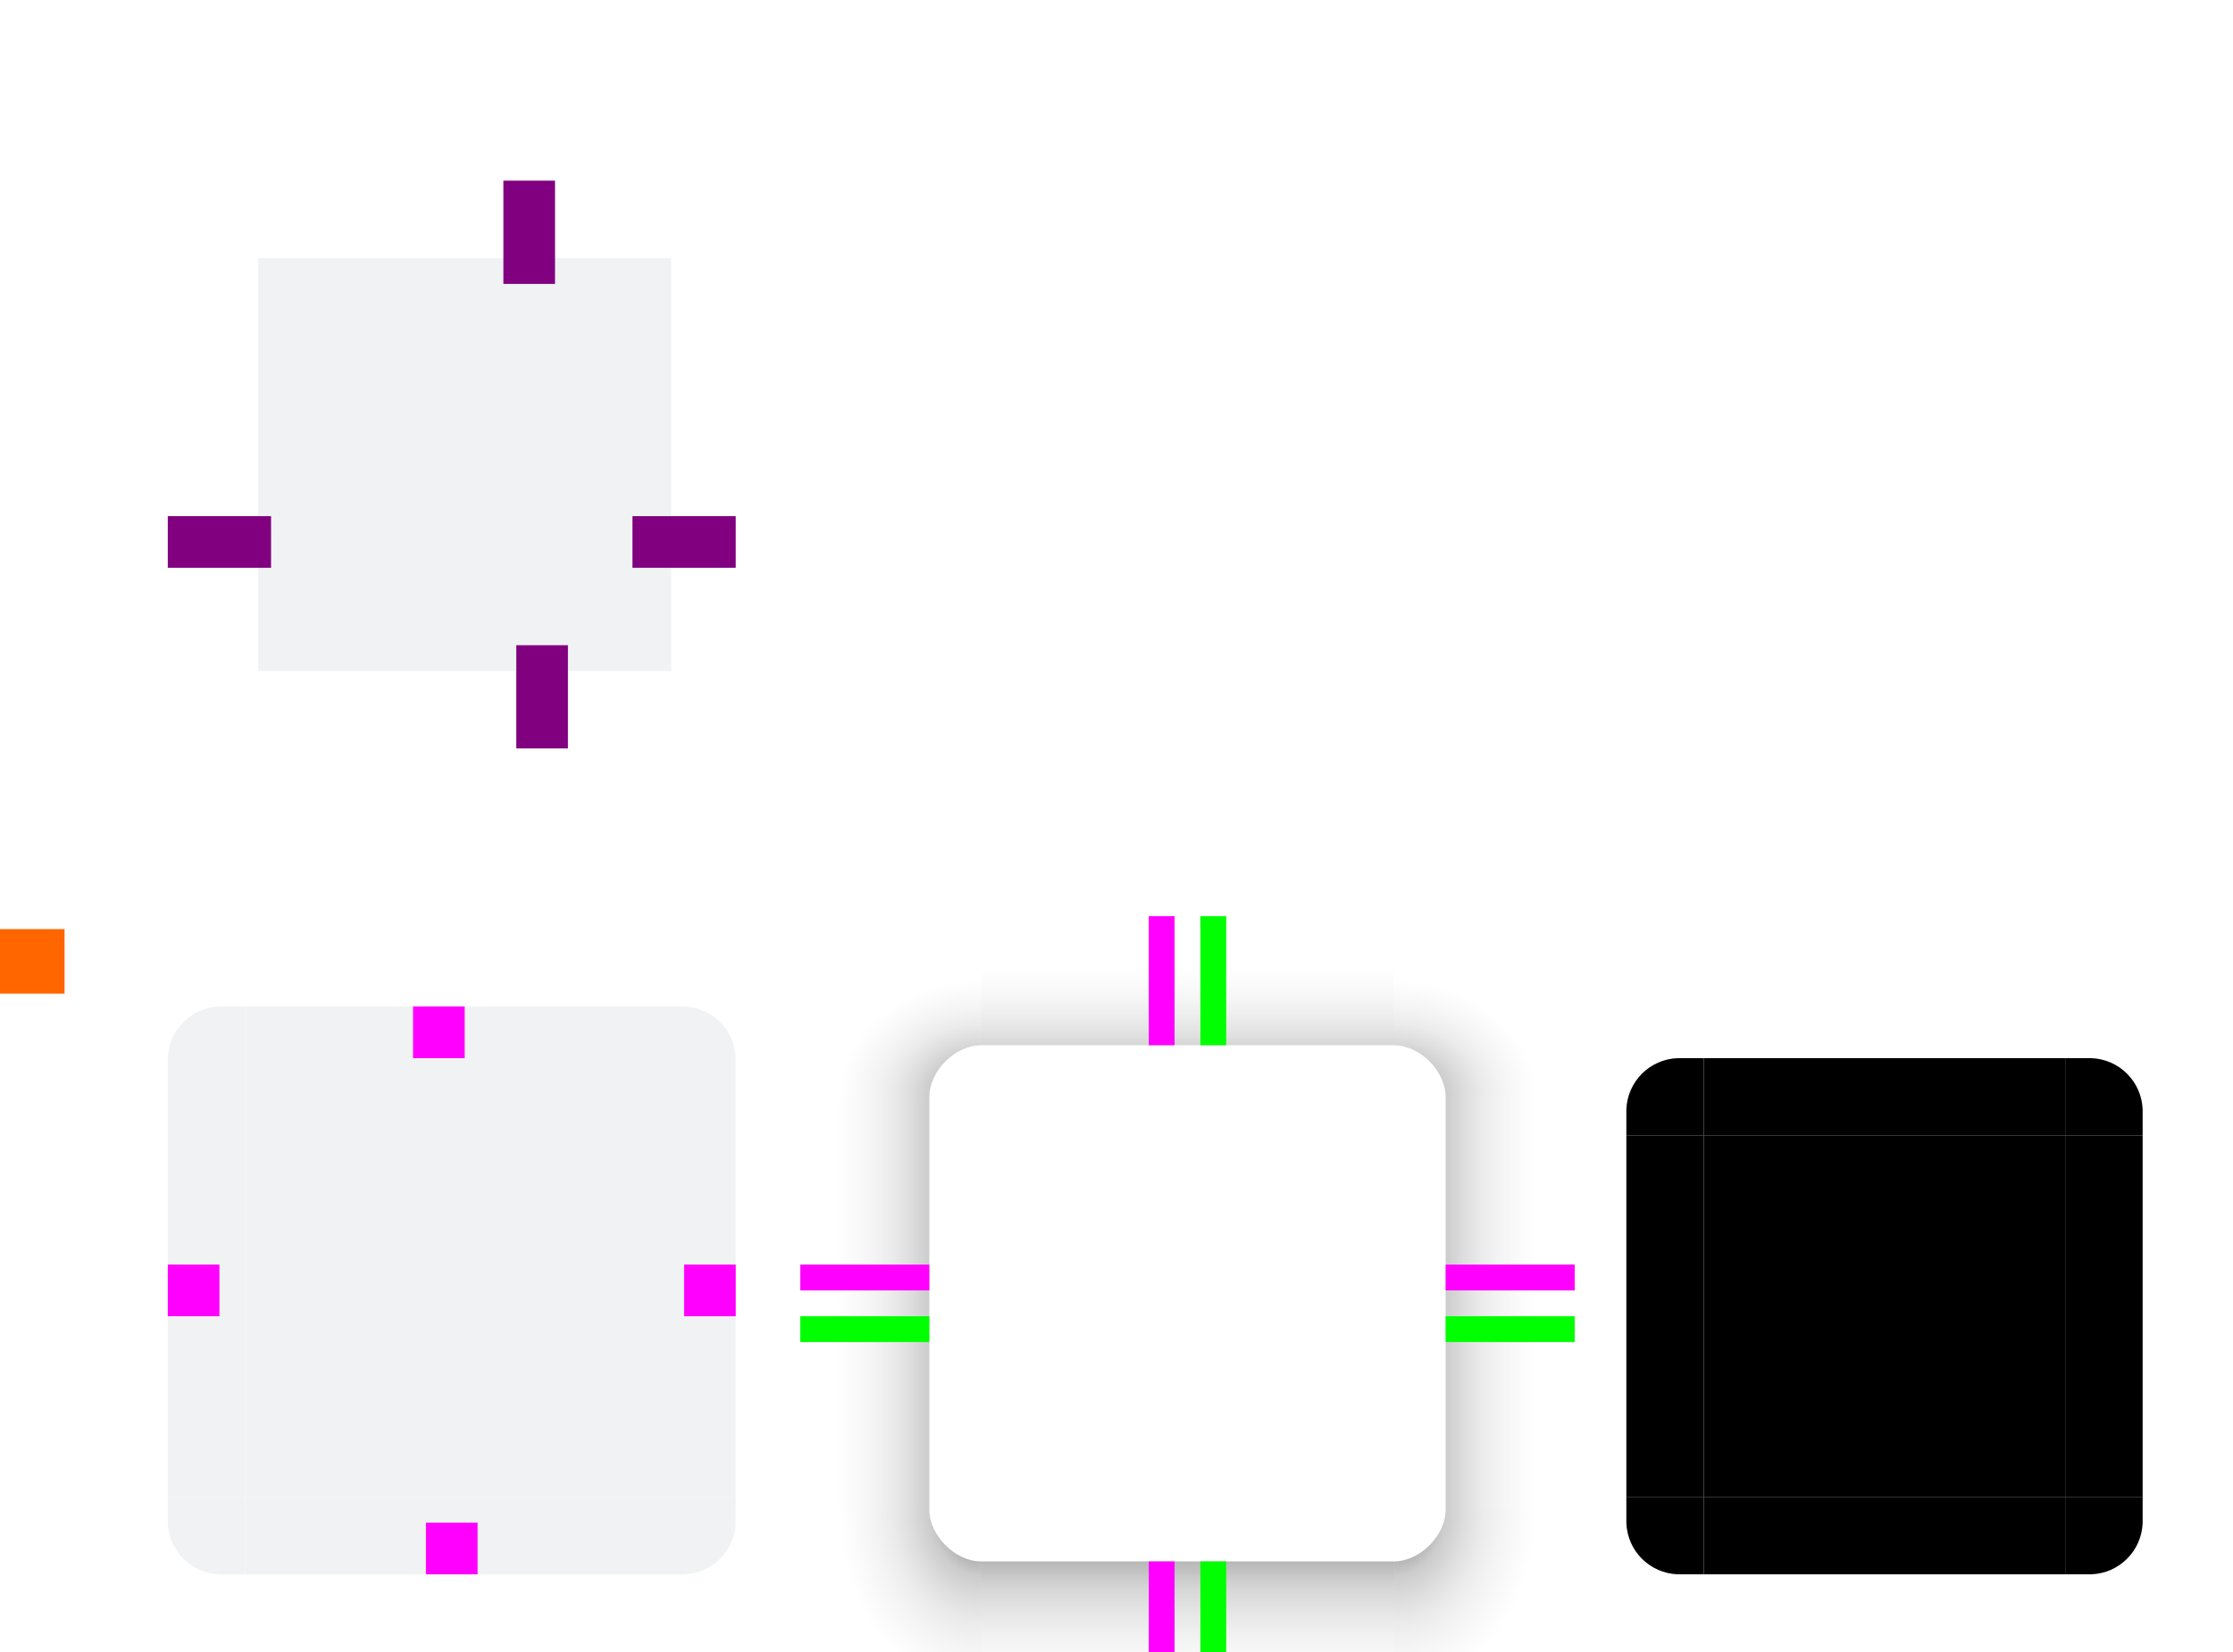
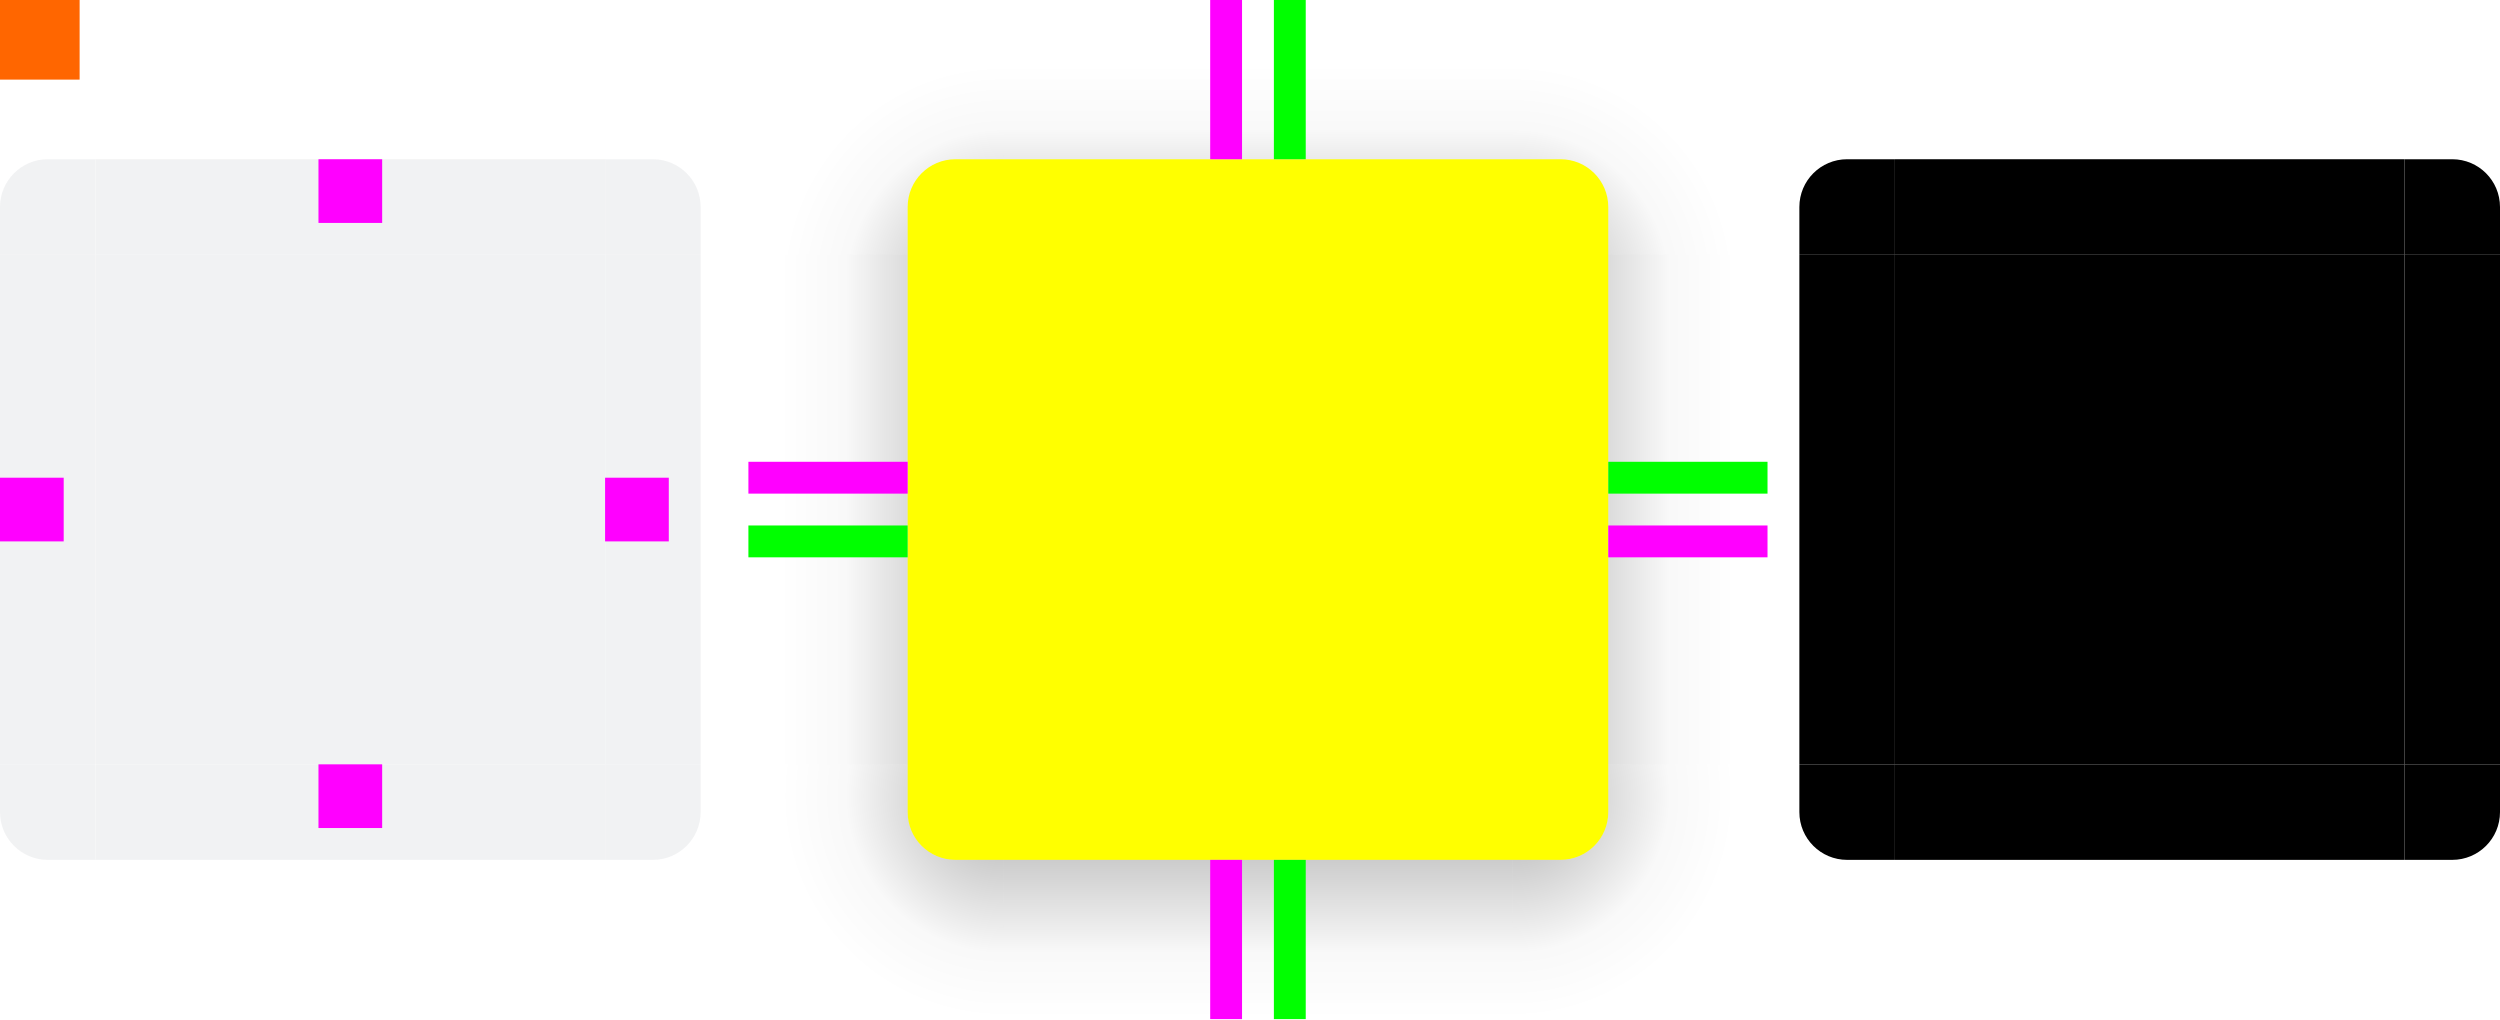
- <svg xmlns="http://www.w3.org/2000/svg" xmlns:xlink="http://www.w3.org/1999/xlink" width="173" height="128" viewBox="0 0 173 128" id="svg2" version="1.1">
-   <style type="text/css" id="current-color-scheme">
-       .ColorScheme-Text {
-         color:#31363b;
-         stop-color:#31363b;
-       }
-       .ColorScheme-Background {
-         color:#eff0f1;
-         stop-color:#eff0f1;
-       }
-       .ColorScheme-Highlight {
-         color:#3daee9;
-         stop-color:#3daee9;
-       }
-       .ColorScheme-ViewText {
-         color:#31363b;
-         stop-color:#31363b;
-       }
-       .ColorScheme-ViewBackground {
-         color:#fcfcfc;
-         stop-color:#fcfcfc;
-       }
-       .ColorScheme-ViewHover {
-         color:#93cee9;
-         stop-color:#93cee9;
-       }
-       .ColorScheme-ViewFocus{
-         color:#3daee9;
-         stop-color:#3daee9;
-       }
-       .ColorScheme-ButtonText {
-         color:#31363b;
-         stop-color:#31363b;
-       }
-       .ColorScheme-ButtonBackground {
-         color:#eff0f1;
-         stop-color:#eff0f1;
-       }
-       .ColorScheme-ButtonHover {
-         color:#93cee9;
-         stop-color:#93cee9;
-       }
-       .ColorScheme-ButtonFocus{
-         color:#3daee9;
-         stop-color:#3daee9;
-       }
-       </style>
-   <defs id="defs4">
-     <style type="text/css" id="style22">
-       .ColorScheme-Text {
-         color:#31363b;
-       }
-       .ColorScheme-Background {
-         color:#eff0f1;
-       }
-       .ColorScheme-Highlight {
-         color:#3daee9;
-       }
-       .ColorScheme-ViewText {
-         color:#31363b;
-       }
-       .ColorScheme-ViewBackground {
-         color:#fcfcfc;
-       }
-       .ColorScheme-ViewHover {
-         color:#93cee9;
-       }
-       .ColorScheme-ViewFocus{
-         color:#3daee9;
-       }
-       .ColorScheme-ButtonText {
-         color:#31363b;
-       }
-       .ColorScheme-ButtonBackground {
-         color:#eff0f1;
-       }
-       .ColorScheme-ButtonHover {
-         color:#93cee9;
-       }
-       .ColorScheme-ButtonFocus{
-         color:#3daee9;
-       }
-       </style>
-     <style id="current-color-scheme-2" type="text/css">
-       .ColorScheme-Text {
-         color:#7B7C7E;
-       }
-       .ColorScheme-Background{
-         color:#EFF0F1;
-       }
-       .ColorScheme-Highlight{
-         color:#3DAEE6;
-       }
-       .ColorScheme-ViewText {
-         color:#7B7C7E;
-       }
-       .ColorScheme-ViewBackground{
-         color:#FCFCFC;
-       }
-       .ColorScheme-ViewHover {
-         color:#3DAEE6;
-       }
-       .ColorScheme-ViewFocus{
-         color:#1E92FF;
-       }
-       .ColorScheme-ButtonText {
-         color:#7B7C7E;
-       }
-       .ColorScheme-ButtonBackground{
-         color:#EFF0F1;
-       }
-       .ColorScheme-ButtonHover {
-         color:#3DAEE6;
-       }
-       .ColorScheme-ButtonFocus{
-         color:#1E92FF;
-       }
- </style>
-     <linearGradient id="linearGradient3828-0">
-       <stop id="stop3830-7" offset="0" style="stop-color:#232629;stop-opacity:0.239" />
-       <stop style="stop-color:#1a1c1e;stop-opacity:0.239" offset="0.33" id="stop3836-9" />
-       <stop style="stop-color:#111314;stop-opacity:0.098" offset="0.66" id="stop3832-0" />
-       <stop id="stop3834-0" offset="1" style="stop-color:#000000;stop-opacity:0;" />
+ <svg xmlns="http://www.w3.org/2000/svg" xmlns:xlink="http://www.w3.org/1999/xlink" id="svg2" height="64" viewBox="0 0 157 64" width="157" version="1.1">
+   <defs id="defs15">
+     <style type="text/css" id="current-color-scheme">
+             .ColorScheme-Text {
+                 color:#232629;
+                 stop-color:#232629;
+             }
+             .ColorScheme-Background {
+                 color:#eff0f1;
+                 stop-color:#eff0f1;
+             }
+         </style>
+     <linearGradient id="shadow-side" gradientUnits="userSpaceOnUse">
+       <stop id="stop1762" offset="0" style="stop-color:#000;stop-opacity:.2" />
+       <stop id="stop1760" offset=".333" style="stop-color:#000;stop-opacity:.1" />
+       <stop id="stop1758" offset=".5" style="stop-color:#000;stop-opacity:.05" />
+       <stop id="stop1756" offset=".583" style="stop-color:#000;stop-opacity:.025" />
+       <stop id="stop1754" offset="1" style="stop-color:#000;stop-opacity:0" />
    </linearGradient>
-     <linearGradient id="linearGradient3809-3">
-       <stop id="stop3811-1" offset="0" style="stop-color:#232629;stop-opacity:0.239;" />
-       <stop style="stop-color:#111314;stop-opacity:0.098;" offset="0.5" id="stop3817-3" />
-       <stop id="stop3815-2" offset="1" style="stop-color:#000000;stop-opacity:0;" />
+     <linearGradient id="shadow-corner" gradientUnits="userSpaceOnUse">
+       <stop id="stop11958" offset="0" style="stop-color:#000;stop-opacity:1" />
+       <stop id="stop11960" offset=".286" style="stop-color:#000;stop-opacity:.2" />
+       <stop id="stop11962" offset=".524" style="stop-color:#000;stop-opacity:.1" />
+       <stop id="stop11966" offset=".643" style="stop-color:#000;stop-opacity:.05" />
+       <stop id="stop11968" offset=".702" style="stop-color:#000;stop-opacity:.025" />
+       <stop id="stop11970" offset="1" style="stop-color:#000;stop-opacity:0" />
    </linearGradient>
-     <linearGradient xlink:href="#linearGradient2457" id="linearGradient2429" gradientUnits="userSpaceOnUse" gradientTransform="matrix(4.31943,0,0,3.455571,787.6488,-766.2861)" x1="27.715" y1="195.13" x2="29.104" y2="195.13" />
-     <linearGradient id="linearGradient2457">
-       <stop style="stop-color:#000000;stop-opacity:0" offset="0" id="stop2445" />
-       <stop style="stop-color:#000000;stop-opacity:0.016" offset="0.2" id="stop2447" />
-       <stop style="stop-color:#000000;stop-opacity:0.035" offset="0.4" id="stop2449" />
-       <stop style="stop-color:#000000;stop-opacity:0.067" offset="0.6" id="stop2451" />
-       <stop style="stop-color:#000000;stop-opacity:0.102" offset="0.8" id="stop2453" />
-       <stop style="stop-color:#000000;stop-opacity:0.161" offset="1" id="stop2455" />
-     </linearGradient>
-     <linearGradient xlink:href="#linearGradient2597" id="linearGradient2477" gradientUnits="userSpaceOnUse" gradientTransform="matrix(7.559086,0,0,3.455568,-1173.363,-582.2857)" x1="27.781" y1="194.998" x2="29.104" y2="194.998" />
-     <linearGradient id="linearGradient2597">
-       <stop style="stop-color:#000000;stop-opacity:0" offset="0" id="stop2585" />
-       <stop style="stop-color:#000000;stop-opacity:0.016" offset="0.2" id="stop2587" />
-       <stop style="stop-color:#000000;stop-opacity:0.047" offset="0.4" id="stop2589" />
-       <stop style="stop-color:#000000;stop-opacity:0.098" offset="0.6" id="stop2591" />
-       <stop style="stop-color:#000000;stop-opacity:0.165" offset="0.8" id="stop2593" />
-       <stop style="stop-color:#000000;stop-opacity:0.282" offset="1" id="stop2595" />
-     </linearGradient>
-     <linearGradient xlink:href="#linearGradient2407" id="linearGradient2425" gradientUnits="userSpaceOnUse" gradientTransform="matrix(5.399308,0,0,3.455566,-269.1425,-1607.648)" x1="27.808" y1="195.13" x2="29.104" y2="195.13" />
-     <linearGradient id="linearGradient2407">
-       <stop style="stop-color:#000000;stop-opacity:0" offset="0" id="stop2403" />
-       <stop style="stop-color:#000000;stop-opacity:0.02" offset="0.2" id="stop2417" />
-       <stop style="stop-color:#000000;stop-opacity:0.043" offset="0.4" id="stop2415" />
-       <stop style="stop-color:#000000;stop-opacity:0.078" offset="0.6" id="stop2413" />
-       <stop style="stop-color:#000000;stop-opacity:0.133" offset="0.8" id="stop2411" />
-       <stop style="stop-color:#000000;stop-opacity:0.2" offset="1" id="stop2405" />
-     </linearGradient>
-     <linearGradient xlink:href="#linearGradient2407" id="linearGradient2409" x1="27.781" y1="194.998" x2="29.104" y2="194.998" gradientUnits="userSpaceOnUse" gradientTransform="matrix(5.399332,0,0,3.455558,-85.14303,259.0784)" />
-     <radialGradient xlink:href="#linearGradient2559" id="radialGradient2563" gradientUnits="userSpaceOnUse" gradientTransform="matrix(1.415953e-7,10.58267,-8.314997,4.9244435e-6,1702.127,626.4281)" cx="30.515" cy="191.717" fx="30.515" fy="191.717" r="1.323" />
-     <linearGradient id="linearGradient2559">
-       <stop style="stop-color:#000000;stop-opacity:0.604" offset="0" id="stop2545" />
-       <stop style="stop-color:#000000;stop-opacity:0.2" offset="0.365" id="stop2547" />
-       <stop style="stop-color:#000000;stop-opacity:0.133" offset="0.496" id="stop2549" />
-       <stop style="stop-color:#000000;stop-opacity:0.078" offset="0.626" id="stop2551" />
-       <stop style="stop-color:#000000;stop-opacity:0.043" offset="0.76" id="stop2553" />
-       <stop style="stop-color:#000000;stop-opacity:0.02" offset="0.88" id="stop2555" />
-       <stop style="stop-color:#000000;stop-opacity:0;" offset="1" id="stop2557" />
-     </linearGradient>
-     <radialGradient xlink:href="#linearGradient2559" id="radialGradient1237" gradientUnits="userSpaceOnUse" gradientTransform="matrix(-1.415953e-7,10.58267,8.314997,4.9244435e-6,-1518.127,626.4282)" cx="30.515" cy="191.717" fx="30.515" fy="191.717" r="1.323" />
-     <radialGradient xlink:href="#linearGradient2559" id="radialGradient1241" gradientUnits="userSpaceOnUse" gradientTransform="matrix(-3.0136119e-5,-6.803094,8.314997,-3.9925258e-5,-1518.126,1124.968)" cx="30.515" cy="191.717" fx="30.515" fy="191.717" r="1.323" />
-     <radialGradient xlink:href="#linearGradient2559" id="radialGradient1301" gradientUnits="userSpaceOnUse" gradientTransform="matrix(3.0136119e-5,-6.803094,-8.314997,-3.9925258e-5,1702.126,1124.968)" cx="30.515" cy="191.717" fx="30.515" fy="191.717" r="1.323" />
+     <linearGradient xlink:href="#shadow-side" id="linearGradient1734" gradientUnits="userSpaceOnUse" x1="16" y1="6" x2="16" y2="16" />
+     <linearGradient xlink:href="#shadow-side" id="linearGradient1984" gradientUnits="userSpaceOnUse" x1="12" y1="16" x2="2" y2="16" />
+     <linearGradient xlink:href="#shadow-side" id="linearGradient4945" gradientUnits="userSpaceOnUse" x1="16" y1="14" x2="16" y2="4" />
+     <linearGradient xlink:href="#shadow-side" id="linearGradient8667" gradientUnits="userSpaceOnUse" x1="4" y1="16" x2="14" y2="16" />
+     <radialGradient xlink:href="#shadow-corner" id="radialGradient3268" cx="95" cy="50" fx="95" fy="50" r="6.5" gradientUnits="userSpaceOnUse" gradientTransform="matrix(0,2.153846,-2.153846,0,107.6923,-202.6154)" />
+     <radialGradient xlink:href="#shadow-corner" id="radialGradient3268-4" cx="95" cy="50" fx="95" fy="50" r="6.5" gradientUnits="userSpaceOnUse" gradientTransform="matrix(0,2.153846,-2.153846,0,107.6923,-202.6154)" />
+     <radialGradient xlink:href="#shadow-corner" id="radialGradient3268-6" cx="93.143" cy="50" fx="93.143" fy="50" r="6.5" gradientUnits="userSpaceOnUse" gradientTransform="matrix(0,2.153846,-2.153846,0,107.6923,-202.6154)" />
+     <radialGradient xlink:href="#shadow-corner" id="radialGradient3268-6-6" cx="93.143" cy="50" fx="93.143" fy="50" r="6.5" gradientUnits="userSpaceOnUse" gradientTransform="matrix(0,2.153846,-2.153846,0,107.6923,-202.6154)" />
  </defs>
-   <g id="layer1" transform="translate(0,-832.3622)">
-     <rect style="opacity:0.85;fill:currentColor;fill-opacity:1;stroke:none" id="thick-center" width="32" height="32" x="20" y="852.362" class="ColorScheme-Background" />
-     <rect style="opacity:1;fill:#ff6600;fill-opacity:1;stroke:none" id="hint-tile-center" width="5" height="5" x="0" y="904.362" />
-     <g id="top">
-       <rect y="-51" x="-916.362" height="32" width="6" id="rect4152" style="opacity:0.85;fill:currentColor;fill-opacity:1;stroke:none" transform="matrix(0,-1,-1,0,0,0)" class="ColorScheme-Background" />
-     </g>
-     <g id="bottom">
-       <rect transform="rotate(90)" style="opacity:0.85;fill:currentColor;fill-opacity:1;stroke:none" id="rect4148" width="6" height="32" x="948.362" y="-51" class="ColorScheme-Background" />
-     </g>
-     <g id="left">
-       <rect transform="scale(-1,1)" style="opacity:0.85;fill:currentColor;fill-opacity:1;stroke:none" id="rect4144" width="6" height="32" x="-19" y="916.362" class="ColorScheme-Background" />
-     </g>
-     <g id="right">
-       <rect y="916.362" x="51" height="32" width="6" id="rect4140" style="opacity:0.85;fill:currentColor;fill-opacity:1;stroke:none" class="ColorScheme-Background" />
-     </g>
-     <g id="center">
-       <rect y="916.362" x="19" height="32" width="32" id="rect4401" style="opacity:1;fill:none;fill-opacity:1;stroke:none" />
-       <rect style="opacity:0.85;fill:currentColor;fill-opacity:1;stroke:none" id="rect4138" width="32" height="32" x="19" y="916.362" class="ColorScheme-Background" />
-     </g>
-     <rect style="fill:#ff00ff;fill-opacity:1;stroke:none;stroke-width:0.816" id="hint-top-margin" width="4" height="4" x="32" y="910.362" />
-     <rect y="950.362" x="33" height="4" width="4" id="hint-bottom-margin" style="fill:#ff00ff;fill-opacity:1;stroke:none;stroke-width:0.816" />
-     <rect y="-57" x="930.362" height="4" width="4" id="hint-right-margin" style="fill:#ff00ff;fill-opacity:1;stroke:none;stroke-width:0.816" transform="rotate(90)" />
-     <rect style="fill:#ff00ff;fill-opacity:1;stroke:none;stroke-width:0.816" id="hint-left-margin" width="4" height="4" x="930.362" y="-17" transform="rotate(90)" />
-     <rect style="fill:#00ff00;fill-opacity:1;stroke:none" id="hint-top-inset" width="4" height="1e-06" x="33" y="904.362" />
-     <rect y="954.362" x="33" height="1e-06" width="4" id="hint-bottom-inset" style="fill:#00ff00;fill-opacity:1;stroke:none" />
-     <rect style="fill:#00ff00;fill-opacity:1;stroke:none" id="hint-left-inset" width="4" height="1e-06" x="930.362" y="-13" transform="rotate(90)" />
-     <text id="text4270" y="134.595" x="195.142" style="font-style:normal;font-variant:normal;font-weight:bold;font-stretch:normal;font-size:14px;line-height:125%;font-family:'Gill Sans';text-align:justify;writing-mode:lr-tb;text-anchor:start;fill:#000000;fill-opacity:1;stroke:none" xml:space="preserve" />
-     <g style="opacity:0.979" transform="matrix(-0.75,0,0,0.75,130.3076,670.8414)" id="g3041" />
-     <rect y="914.362" x="132" height="6" width="28" style="opacity:1;fill:#000000;fill-opacity:1;stroke:none;stroke-width:0.928;stroke-linecap:round;stroke-linejoin:round;stroke-miterlimit:4;stroke-dasharray:none;stroke-dashoffset:0;stroke-opacity:1;paint-order:normal" id="mask-top" />
-     <rect y="920.362" x="132" height="28" width="28" style="opacity:1;fill:#000000;fill-opacity:1;stroke:none;stroke-width:2.005;stroke-linecap:round;stroke-linejoin:round;stroke-miterlimit:4;stroke-dasharray:none;stroke-dashoffset:0;stroke-opacity:1;paint-order:normal" id="mask-center" />
-     <rect transform="scale(1,-1)" y="-954.362" x="132" height="6" width="28" style="opacity:1;fill:#000000;fill-opacity:1;stroke:none;stroke-width:0.928;stroke-linecap:round;stroke-linejoin:round;stroke-miterlimit:4;stroke-dasharray:none;stroke-dashoffset:0;stroke-opacity:1;paint-order:normal" id="mask-bottom" />
-     <rect transform="rotate(90)" y="-132" x="920.362" height="6" width="28" style="opacity:1;fill:#000000;fill-opacity:1;stroke:none;stroke-width:0.928;stroke-linecap:round;stroke-linejoin:round;stroke-miterlimit:4;stroke-dasharray:none;stroke-dashoffset:0;stroke-opacity:1;paint-order:normal" id="mask-left" />
-     <rect transform="rotate(90)" y="-166" x="920.362" height="6" width="28" style="opacity:1;fill:#000000;fill-opacity:1;stroke:none;stroke-width:0.928;stroke-linecap:round;stroke-linejoin:round;stroke-miterlimit:4;stroke-dasharray:none;stroke-dashoffset:0;stroke-opacity:1;paint-order:normal" id="mask-right" />
-     <path class="ColorScheme-Background" style="opacity:0.85;fill:currentColor;stroke-width:2" d="m 17,910.362 c -2.183,0.067 -3.933,1.817 -4,4 v 2 h 6 v -6 z" id="topleft" />
-     <path id="topright" d="m 57,914.362 c -0.067,-2.183 -1.817,-3.933 -4,-4 h -2 v 6 h 6 z" style="opacity:0.85;fill:currentColor;stroke-width:2" class="ColorScheme-Background" />
-     <path class="ColorScheme-Background" style="opacity:0.85;fill:currentColor;stroke-width:2" d="m 53,954.362 c 2.183,-0.067 3.933,-1.817 4,-4 v -2 h -6 v 6 z" id="bottomright" />
-     <path id="bottomleft" d="m 13,950.362 c 0.067,2.183 1.817,3.933 4,4 h 2 v -6 h -6 z" style="opacity:0.85;fill:currentColor;stroke-width:2" class="ColorScheme-Background" />
-     <path style="opacity:1;fill:#000000;fill-opacity:1;stroke-width:2" d="m 126,950.362 c 0.067,2.183 1.817,3.933 4,4 h 2 v -6 h -6 z" id="mask-bottomleft" />
-     <path id="mask-bottomright" d="m 162,954.362 c 2.183,-0.067 3.933,-1.817 4,-4 v -2 h -6 v 6 z" style="opacity:1;fill:#000000;fill-opacity:1;stroke-width:2" />
-     <path style="opacity:1;fill:#000000;fill-opacity:1;stroke-width:2" d="m 166,918.362 c -0.067,-2.183 -1.817,-3.933 -4,-4 h -2 v 6 h 6 z" id="mask-topright" />
-     <path id="mask-topleft" d="m 130,914.362 c -2.183,0.067 -3.933,1.817 -4,4 v 2 h 6 v -6 z" style="opacity:1;fill:#000000;fill-opacity:1;stroke-width:2" />
-     <rect transform="rotate(90)" style="fill:#800080;fill-opacity:1;stroke:none;stroke-width:1.155" id="thick-hint-right-margin" width="4" height="8" x="872.362" y="-57" />
-     <rect transform="rotate(90)" y="-21" x="872.362" height="8" width="4" id="thick-hint-left-margin" style="fill:#800080;fill-opacity:1;stroke:none;stroke-width:1.155" />
-     <rect y="846.362" x="39" height="8" width="4" id="thick-hint-top-margin" style="fill:#800080;fill-opacity:1;stroke:none;stroke-width:1.155" />
-     <rect style="fill:#800080;fill-opacity:1;stroke:none;stroke-width:1.155" id="thick-hint-bottom-margin" width="4" height="8" x="40" y="882.362" />
-     <g id="shadow-center" transform="translate(56.93931,1)">
-       <rect style="opacity:1;fill:none;fill-opacity:1;stroke:none" id="rect4908" width="32" height="32" x="19" y="916.362" />
-       <rect y="916.362" x="19" height="32" width="32" id="rect4910" style="opacity:1;fill:none;fill-opacity:1;stroke:none" />
-     </g>
-     <rect style="fill:url(#linearGradient2429);fill-opacity:1;stroke-width:1.024;stroke-linecap:round;stroke-linejoin:bevel" id="shadow-top" width="10" height="32" x="903.362" y="-108" ry="0" transform="rotate(90)" />
-     <rect y="903.362" x="89" height="10" width="2" id="shadow-hint-top-margin" style="fill:#ff00ff;fill-opacity:1;stroke:none;stroke-width:0.823" />
-     <rect style="fill:url(#linearGradient2477);fill-opacity:1;stroke-width:1.354;stroke-linecap:round;stroke-linejoin:bevel" id="shadow-bottom" width="10" height="32" x="-963.362" y="76" ry="0" transform="rotate(-90)" />
-     <rect style="fill:#ff00ff;fill-opacity:1;stroke:none;stroke-width:0.816" id="shadow-hint-bottom-margin" width="2" height="10" x="89" y="953.362" />
-     <rect style="fill:url(#linearGradient2425);fill-opacity:1;stroke-width:1.145;stroke-linecap:round;stroke-linejoin:bevel" id="shadow-right" width="10" height="32" x="-122" y="-949.362" ry="0" transform="scale(-1)" />
-     <rect transform="rotate(90)" style="fill:#ff00ff;fill-opacity:1;stroke:none;stroke-width:0.816" id="shadow-hint-right-margin" width="2" height="10" x="930.362" y="-122" />
-     <rect style="fill:url(#linearGradient2409);fill-opacity:1;stroke-width:1.145;stroke-linecap:round;stroke-linejoin:bevel" id="shadow-left" width="10" height="32" x="62" y="917.362" ry="0" />
-     <rect transform="rotate(90)" y="-72" x="930.362" height="10" width="2" id="shadow-hint-left-margin" style="fill:#ff00ff;fill-opacity:1;stroke:none;stroke-width:0.816" />
-     <rect y="903.362" x="93" height="10" width="2" id="shadow-hint-top-inset" style="fill:#00ff00;fill-opacity:1;stroke:none;stroke-width:0.816" />
-     <rect style="fill:#00ff00;fill-opacity:1;stroke:none;stroke-width:0.816" id="shadow-hint-bottom-inset" width="2" height="10" x="93" y="953.362" />
-     <rect transform="rotate(90)" style="fill:#00ff00;fill-opacity:1;stroke:none;stroke-width:0.817" id="shadow-hint-right-inset" width="2" height="10" x="934.362" y="-122" />
-     <rect transform="rotate(90)" y="-72" x="934.362" height="10" width="2" id="shadow-hint-left-inset" style="fill:#00ff00;fill-opacity:1;stroke:none;stroke-width:0.817" />
-     <path style="fill:url(#radialGradient2563);fill-opacity:1;stroke:none;stroke-width:1.25px;stroke-linecap:butt;stroke-linejoin:miter;stroke-opacity:1" d="m 112,949.362 c 0,2 -2,4 -4,4 v 10 c 6.89,0 14,-7.147 14,-14 z" id="shadow-bottomright" />
-     <path style="fill:url(#radialGradient1237);fill-opacity:1;stroke:none;stroke-width:1.25px;stroke-linecap:butt;stroke-linejoin:miter;stroke-opacity:1" d="m 72,949.362 c 0,2 2,4 4,4 v 10 c -6.89,0 -14,-7.147 -14,-14 z" id="shadow-bottomleft" />
-     <path style="fill:url(#radialGradient1241);fill-opacity:1;stroke:none;stroke-width:1.25px;stroke-linecap:butt;stroke-linejoin:miter;stroke-opacity:1" d="m 72,917.362 c 0,-2 2,-4 4,-4 v -10 c -6.89,0 -14,7.147 -14,14 z" id="shadow-topleft" />
-     <path style="fill:url(#radialGradient1301);fill-opacity:1;stroke:none;stroke-width:1.25px;stroke-linecap:butt;stroke-linejoin:miter;stroke-opacity:1" d="m 112,917.362 c 0,-2 -2,-4 -4,-4 V 903.362 c 6.89,0 14,7.147 14,14 z" id="shadow-topright" />
-     <rect y="-63" x="930.362" height="1e-06" width="4" id="hint-right-inset" style="fill:#00ff00;fill-opacity:1;stroke:none" transform="rotate(90)" />
-     <rect y="-60" x="931.362" height="1e-06" width="4" id="hint-right-inset-3" style="fill:#00ff00;fill-opacity:1;stroke:none" transform="rotate(90)" />
+   <rect id="hint-tile-center" height="5" style="fill:#ff6600" width="5" x="0" y="0" />
+   <g id="top" transform="translate(6,10)">
+     <rect id="rect4152" height="6" style="opacity:0.85;fill:currentColor" class="ColorScheme-Background" width="32" x="0" y="0" />
  </g>
+   <g id="bottom" transform="translate(6,48)">
+     <rect id="rect4148" height="6" style="opacity:0.85;fill:currentColor" class="ColorScheme-Background" width="32" x="0" y="0" />
+   </g>
+   <g id="left" transform="translate(0,16)">
+     <rect id="rect4144" height="32" style="opacity:0.85;fill:currentColor" class="ColorScheme-Background" width="6" x="0" y="0" />
+   </g>
+   <g id="right" transform="translate(38,16)">
+     <rect id="rect4140" height="32" style="opacity:0.85;fill:currentColor" class="ColorScheme-Background" width="6" x="0" y="0" />
+   </g>
+   <g id="center" transform="translate(6,16)">
+     <rect id="rect4138" height="32" style="opacity:0.85;fill:currentColor" class="ColorScheme-Background" width="32" x="0" y="0" />
+   </g>
+   <g id="topleft" transform="translate(0,10)">
+     <path d="M 3,0 C 1.343,0 0,1.343 0,3 V 6 H 6 V 0 Z" style="opacity:0.85;fill:currentColor" class="ColorScheme-Background" id="path3115" />
+   </g>
+   <g id="topright" transform="translate(38,10)">
+     <path d="M 0,0 V 6 H 6 V 3 C 6,1.343 4.657,0 3,0 Z" style="opacity:0.85;fill:currentColor" class="ColorScheme-Background" id="path3118" />
+   </g>
+   <g id="bottomleft" transform="translate(0,48)">
+     <path d="M 3,6 H 6 V 0 H 0 v 3 c 0,1.657 1.343,3 3,3 z" style="opacity:0.85;fill:currentColor" class="ColorScheme-Background" id="path3124" />
+   </g>
+   <g id="bottomright" transform="translate(38,48)">
+     <path d="M 3,6 H 0 V 0 H 6 V 3 C 6,4.657 4.657,6 3,6 Z" style="opacity:0.85;fill:currentColor" class="ColorScheme-Background" id="path3121" />
+   </g>
+   <rect id="hint-top-margin" height="4" style="fill:#ff00ff;stroke-width:1" width="4" x="20" y="10" />
+   <rect id="hint-bottom-margin" height="4" style="fill:#ff00ff;stroke-width:1" width="4" x="20" y="48" />
+   <rect id="hint-right-margin" height="4" style="fill:#ff00ff;stroke-width:1" width="4" x="38" y="30" />
+   <rect id="hint-left-margin" height="4" style="fill:#ff00ff;stroke-width:1" width="4" x="0" y="30" />
+   <rect id="hint-top-inset" height="9.99999993923e-09" style="fill:#00ff00" width="4" x="20" y="10" />
+   <rect id="hint-bottom-inset" height="9.99999993923e-09" style="fill:#00ff00" width="4" x="20" y="54" />
+   <rect id="hint-left-inset" height="4" style="fill:#00ff00" width="9.99999993923e-09" x="0" y="30" />
+   <rect id="hint-right-inset" height="4" style="fill:#00ff00" width="9.99999993923e-09" x="44" y="30" />
+   <rect id="mask-top" height="6" width="32" x="119" y="10" />
+   <rect id="mask-center" height="32" width="32" x="119" y="16" />
+   <rect id="mask-bottom" height="6" transform="scale(1,-1)" width="32" x="119" y="-54" />
+   <rect id="mask-left" height="32" width="6" x="113" y="16" />
+   <rect id="mask-right" height="32" width="6" x="151" y="16" />
+   <path id="mask-topleft" d="m 116,10 c -1.657,0 -3,1.343 -3,3 v 3 h 6 v -6 z" />
+   <path id="mask-topright" d="m 151,10 v 6 h 6 v -3 c 0,-1.657 -1.343,-3 -3,-3 z" />
+   <path id="mask-bottomleft" d="m 116,54 h 3 v -6 h -6 v 3 c 0,1.657 1.343,3 3,3 z" />
+   <path id="mask-bottomright" d="m 154,54 h -3 v -6 h 6 v 3 c 0,1.657 -1.343,3 -3,3 z" />
+   <rect id="rect30894" height="44" rx="3" style="fill:#ffff00;fill-rule:evenodd" width="44" x="57" y="10" ry="3" />
+   <g id="shadow-center" transform="translate(63,16)">
+     <rect id="rect4908" height="32" style="opacity:0.001;fill-opacity:0.001" width="32" x="0" y="0" />
+   </g>
+   <g id="shadow-top" transform="translate(63)">
+     <rect id="st" height="10" width="32" style="fill:url(#linearGradient4945);fill-opacity:1" x="0" y="0" />
+     <rect id="rect1546" height="6" style="opacity:0.001;fill:#000000;fill-opacity:0.004;fill-rule:evenodd" width="32" y="10" x="0" />
+   </g>
+   <g id="shadow-bottom" transform="translate(63,48)">
+     <rect id="rect1546-6" height="6" style="opacity:0.001;fill:#000000;fill-opacity:0.004;fill-rule:evenodd" width="32" x="0" y="0" />
+     <rect id="sb" height="10" width="32" y="6" style="fill:url(#linearGradient1734);fill-opacity:1" x="0" />
+   </g>
+   <g id="shadow-left" transform="translate(47,16)">
+     <rect id="sl" height="32" width="10" style="fill:url(#linearGradient1984);fill-opacity:1" x="0" y="0" />
+     <rect id="rect1546-3-7" height="32" style="opacity:0.001;fill:#000000;fill-opacity:0.004;fill-rule:evenodd" width="6" x="10" y="0" />
+   </g>
+   <g id="shadow-right" transform="translate(95,16)">
+     <rect id="rect1546-3" height="32" style="opacity:0.001;fill:#000000;fill-opacity:0.004;fill-rule:evenodd" width="6" x="0" y="0" />
+     <rect id="sr" height="32" width="10" x="6" style="fill:url(#linearGradient8667);fill-opacity:1" y="0" />
+   </g>
+   <rect id="shadow-hint-top-margin" height="10" style="fill:#ff00ff" width="2" x="76" y="0" />
+   <rect id="shadow-hint-bottom-margin" height="10" style="fill:#ff00ff" width="2" x="76" y="54" />
+   <rect id="shadow-hint-right-margin" height="2" style="fill:#ff00ff" width="10" x="101" y="33" />
+   <rect id="shadow-hint-left-margin" height="2" style="fill:#ff00ff" width="10" x="47" y="29" />
+   <rect id="shadow-hint-top-inset" height="10" style="fill:#00ff00" width="2" x="80" y="0" />
+   <rect id="shadow-hint-bottom-inset" height="10" style="fill:#00ff00" width="2" x="80" y="54" />
+   <rect id="shadow-hint-right-inset" height="2" style="fill:#00ff00" width="10" x="101" y="29" />
+   <rect id="shadow-hint-left-inset" height="2" style="fill:#00ff00" width="10" x="47" y="33" />
+   <g id="shadow-bottomright" transform="translate(95,48)">
+     <path d="M 3,6 H 0 V 0 H 6 V 3 C 6,4.657 4.657,6 3,6 Z" style="fill:#000000;fill-opacity:0.004;opacity:0.001" id="path95" />
+     <path id="path2368" style="fill:url(#radialGradient3268);fill-opacity:1;fill-rule:evenodd;stroke-width:1" d="M 6,0 V 3 C 6,4.657 4.657,6 3,6 H 0 V 16 H 3 A 13,13 0 0 0 16,3 V 0 Z" />
+   </g>
+   <g id="shadow-bottomright-9" transform="translate(95,48)" />
+   <g id="shadow-bottomleft" transform="matrix(-1,0,0,1,63,48)">
+     <path d="M 3,6 H 0 V 0 H 6 V 3 C 6,4.657 4.657,6 3,6 Z" style="opacity:0.001;fill:#000000;fill-opacity:0.004" id="path95-1" />
+     <path id="path2368-0" style="fill:url(#radialGradient3268-4);fill-opacity:1;fill-rule:evenodd;stroke-width:1" d="M 6,0 V 3 C 6,4.657 4.657,6 3,6 H 0 V 16 H 3 C 10.18,16 16,10.18 16,3 V 0 Z" />
+   </g>
+   <g id="shadow-topright" transform="matrix(1,0,0,-1,95,16)">
+     <path d="M 3,6 H 0 V 0 H 6 V 3 C 6,4.657 4.657,6 3,6 Z" style="opacity:0.001;fill:#000000;fill-opacity:0.004" id="path95-4" />
+     <path id="path2368-7" style="fill:url(#radialGradient3268-6);fill-opacity:1;fill-rule:evenodd;stroke-width:1" d="M 6,0 V 3 C 6,4.657 4.657,6 3,6 H 0 V 16 H 3 C 10.18,16 16,10.18 16,3 V 0 Z" />
+   </g>
+   <g id="shadow-topleft" transform="rotate(180,31.5,8)">
+     <path d="M 3,6 H 0 V 0 H 6 V 3 C 6,4.657 4.657,6 3,6 Z" style="opacity:0.001;fill:#000000;fill-opacity:0.004" id="path95-4-2" />
+     <path id="path2368-7-5" style="fill:url(#radialGradient3268-6-6);fill-opacity:1;fill-rule:evenodd;stroke-width:1" d="M 6,0 V 3 C 6,4.657 4.657,6 3,6 H 0 V 16 H 3 A 13,13 0 0 0 16,3 V 0 Z" />
+   </g>
+   <rect style="color:#eff0f1;fill:currentColor;fill-opacity:1;stroke:none;stop-color:#eff0f1" id="thick-center" width="32" height="32" x="19" y="75" class="ColorScheme-Background" />
+   <rect transform="rotate(90)" style="fill:#800080;fill-opacity:1;stroke:none;stroke-width:1.155" id="thick-hint-right-margin" width="4" height="8" x="95" y="-56" />
+   <rect transform="rotate(90)" y="-20" x="95" height="8" width="4" id="thick-hint-left-margin" style="fill:#800080;fill-opacity:1;stroke:none;stroke-width:1.155" />
+   <rect y="69" x="38" height="8" width="4" id="thick-hint-top-margin" style="fill:#800080;fill-opacity:1;stroke:none;stroke-width:1.155" />
+   <rect style="fill:#800080;fill-opacity:1;stroke:none;stroke-width:1.155" id="thick-hint-bottom-margin" width="4" height="8" x="39" y="105" />
</svg>
